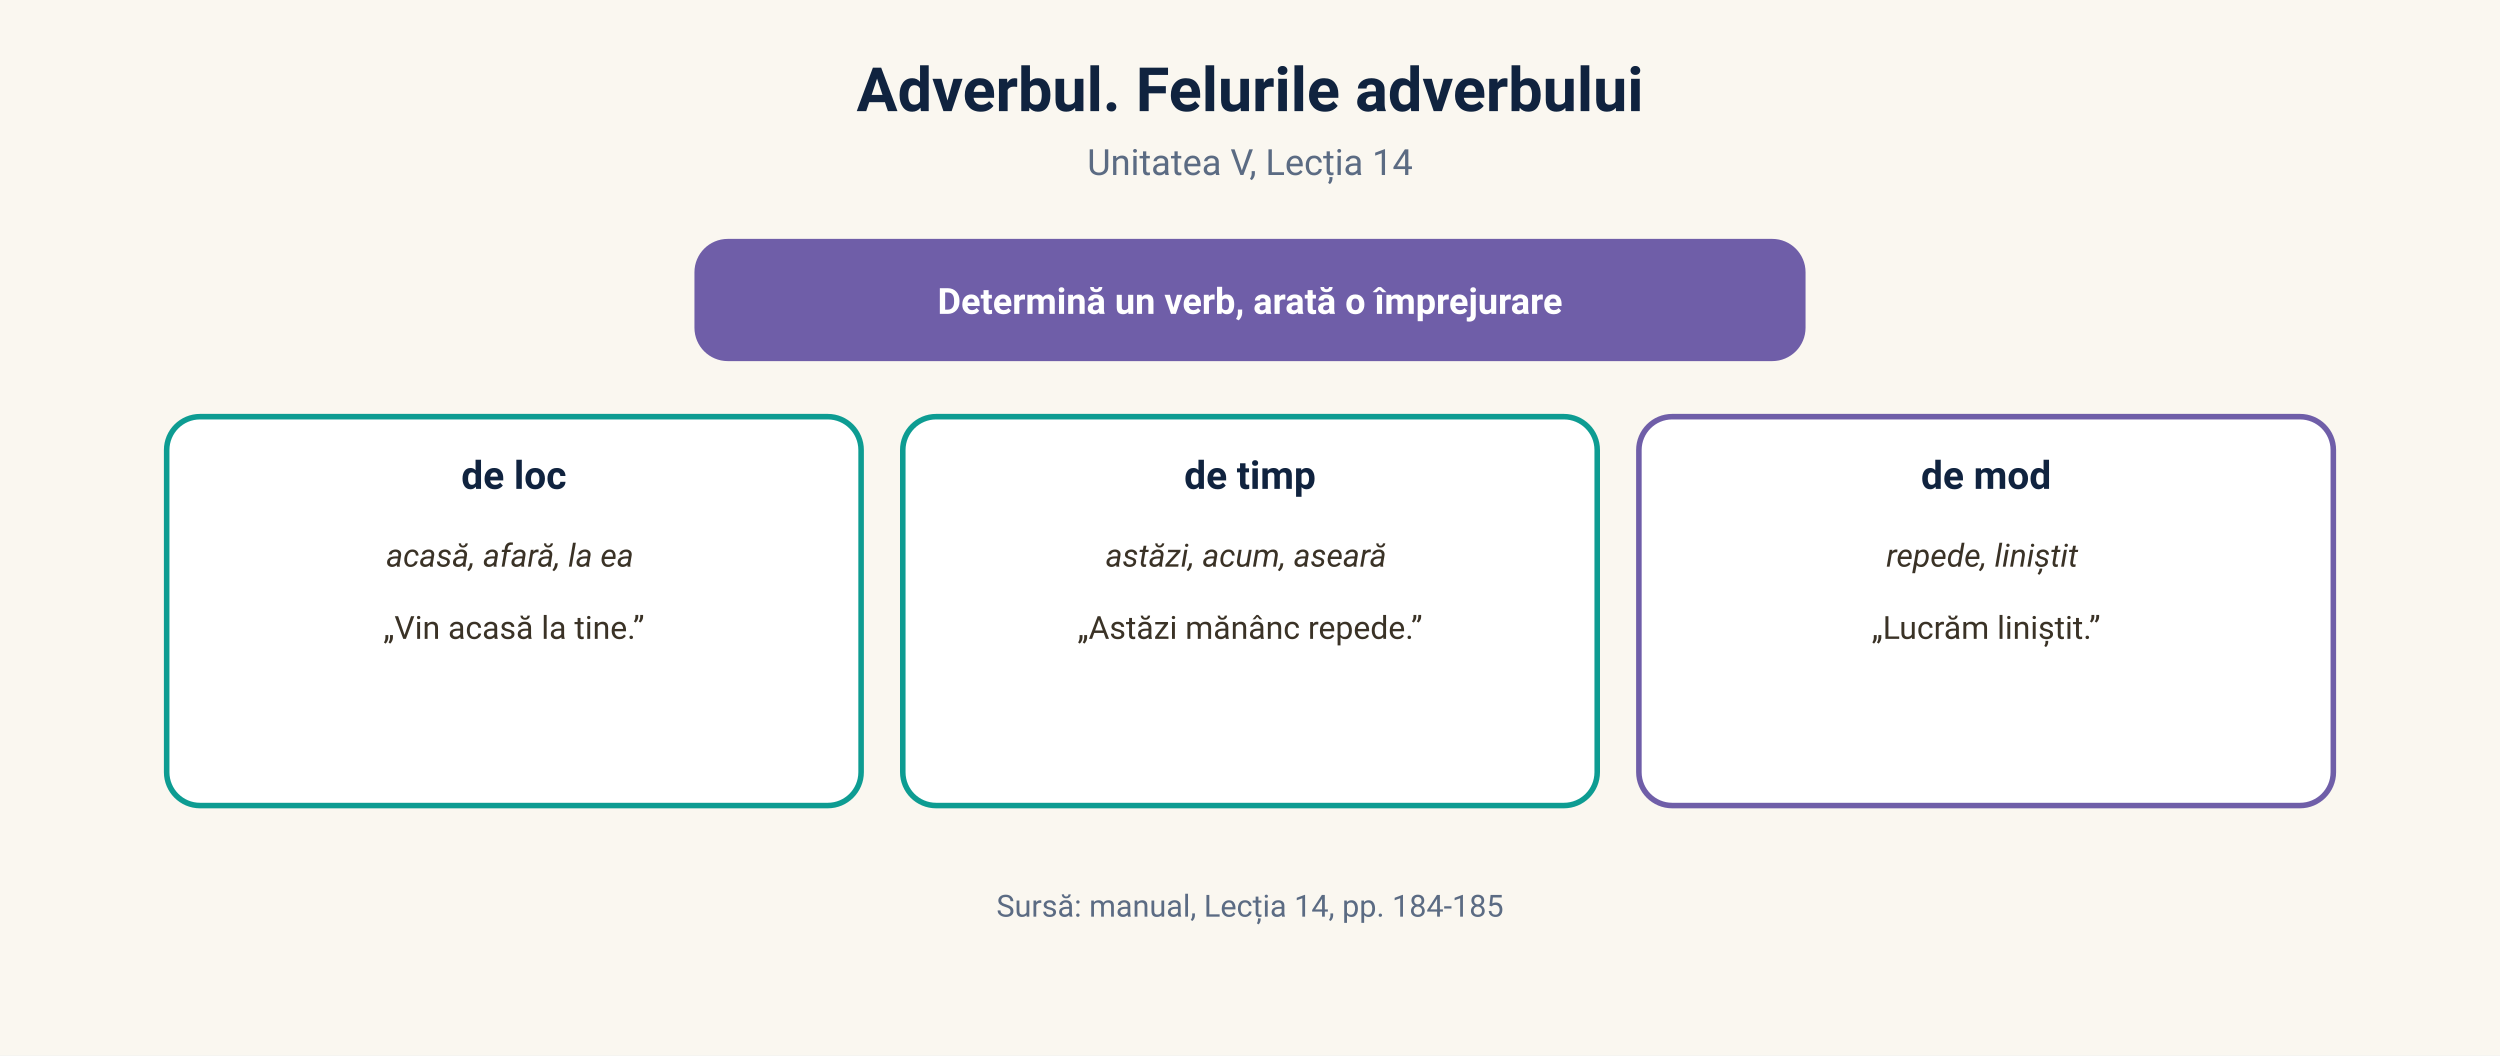
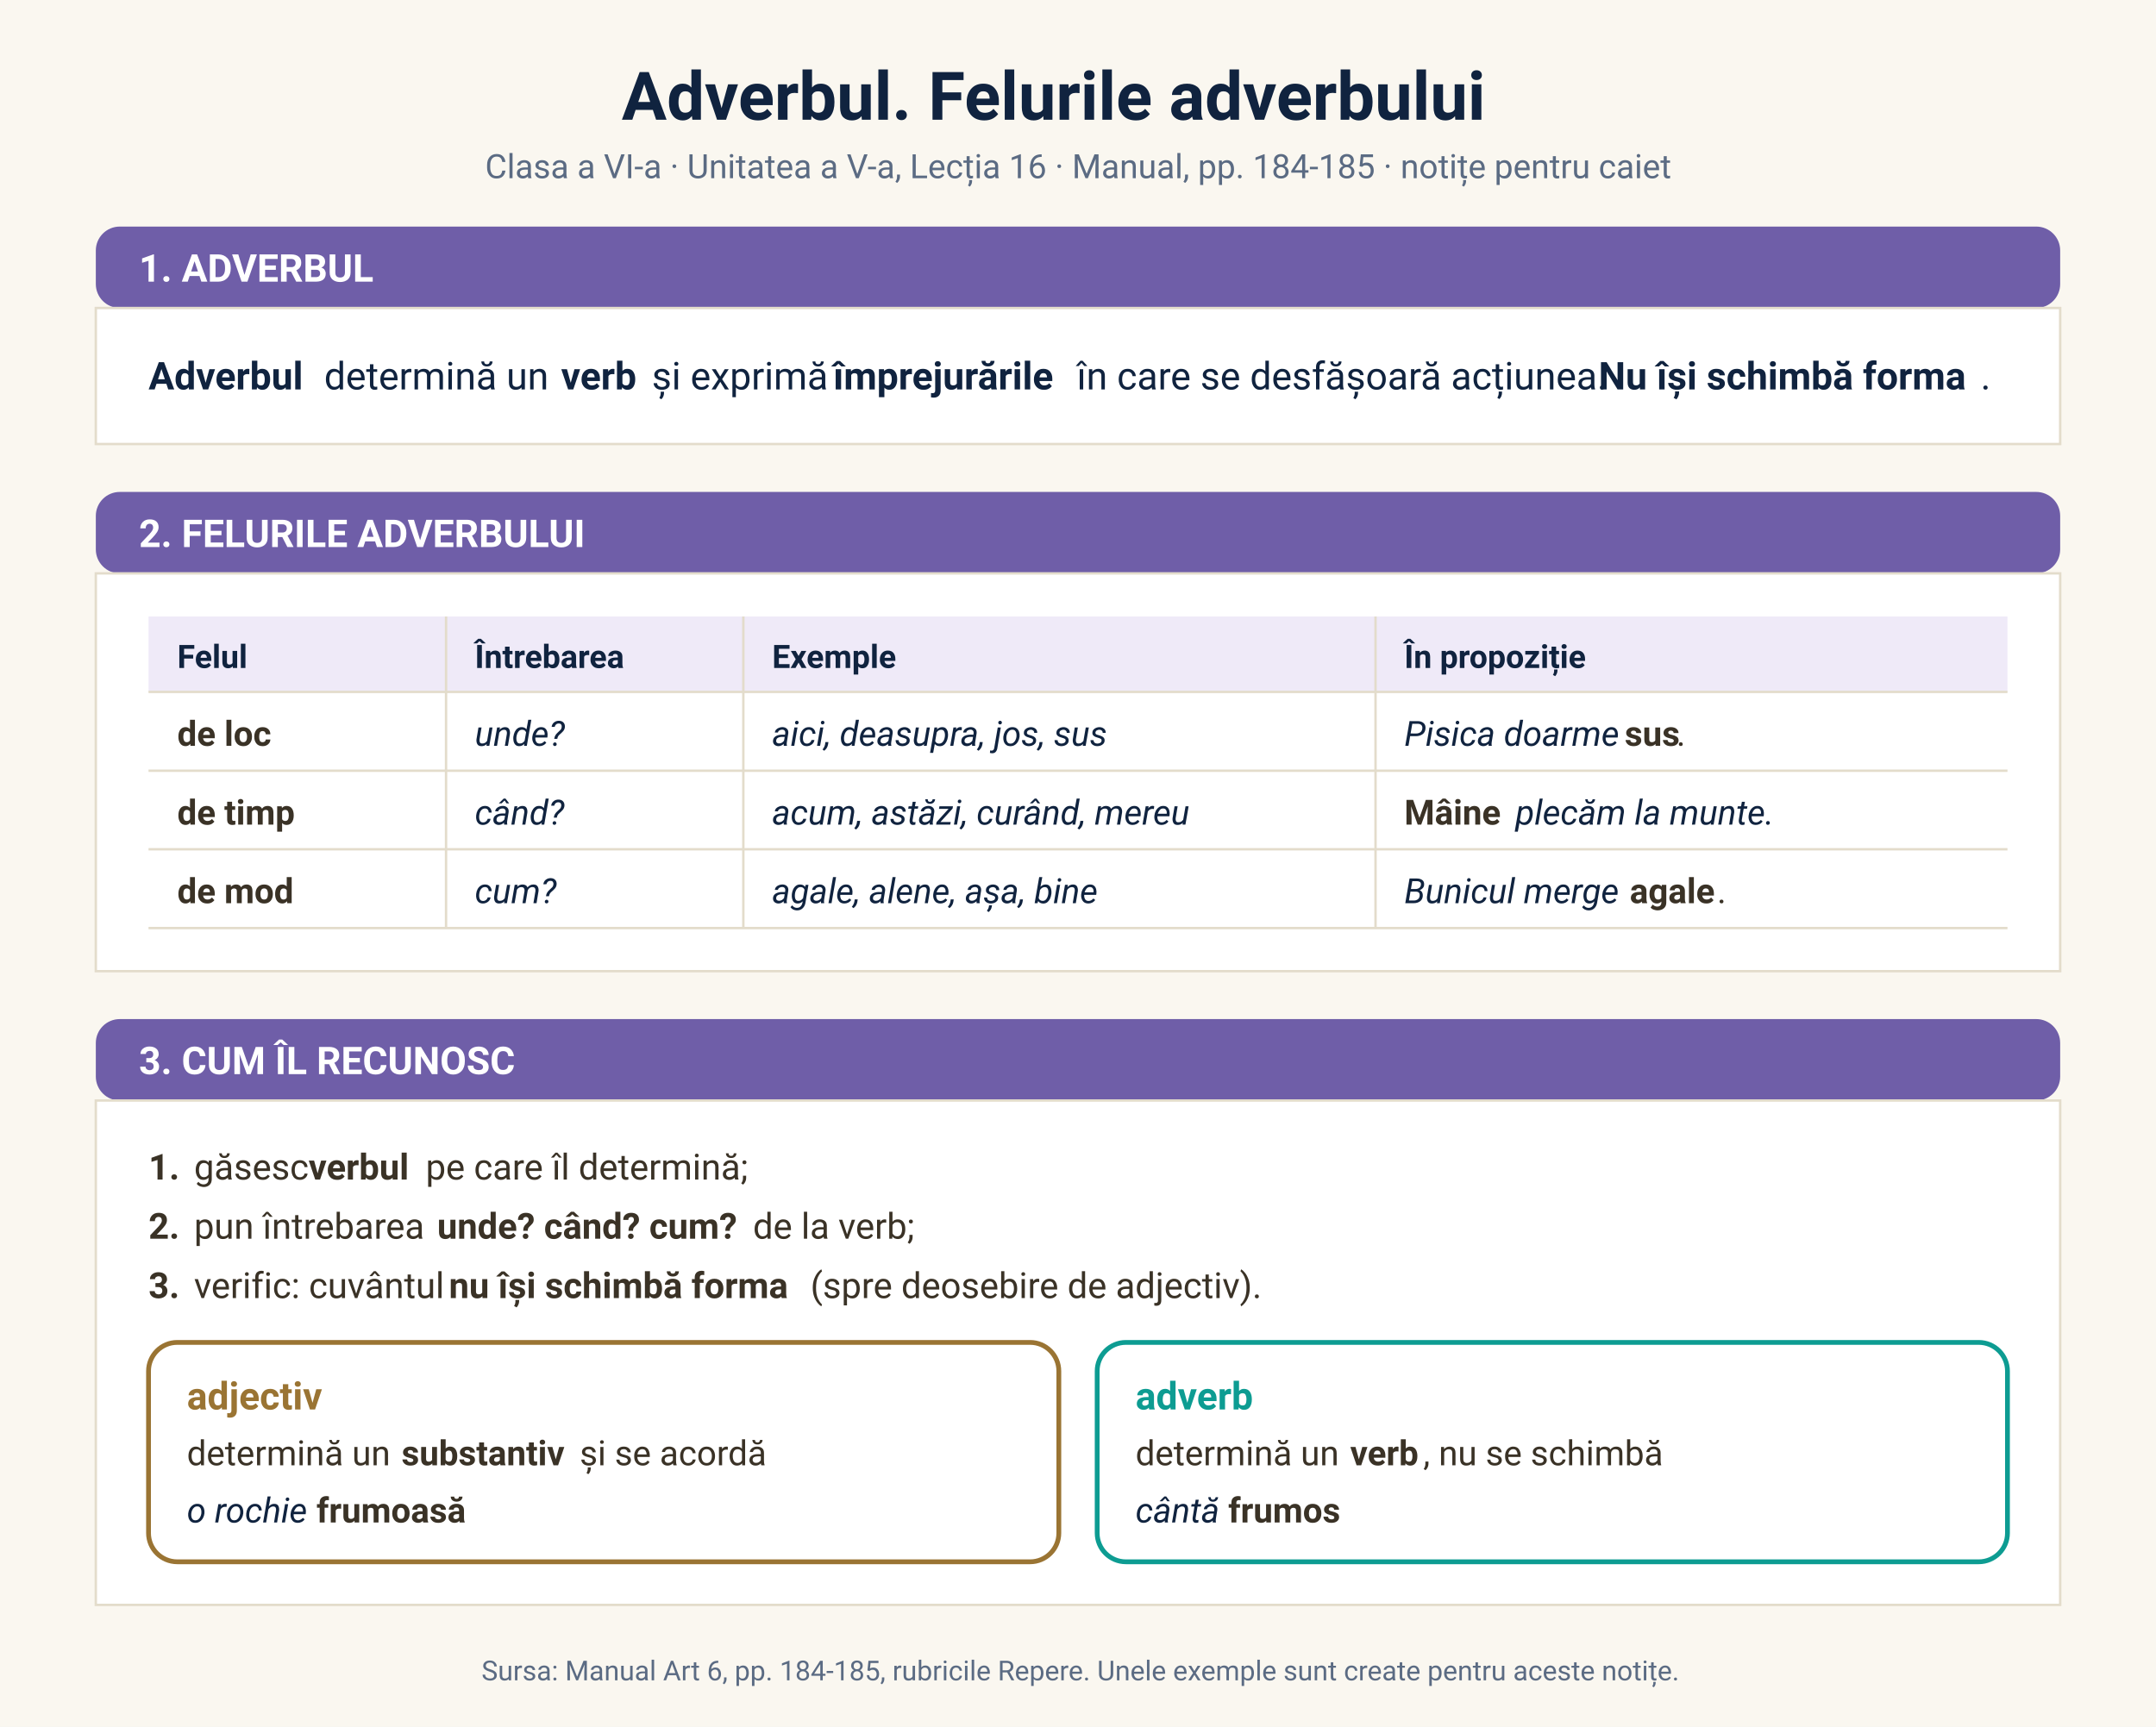
- <svg xmlns="http://www.w3.org/2000/svg" viewBox="0 0 900 380" font-family="'Segoe UI', 'Plus Jakarta Sans', -apple-system, Roboto, sans-serif">
-   <rect width="900" height="380" fill="#faf7f0" />
-   <text x="450" y="40" text-anchor="middle" font-size="22" font-weight="700" fill="#10233f">Adverbul. Felurile adverbului</text>
-   <text x="450" y="63" text-anchor="middle" font-size="13" fill="#5b6b83">Unitatea V, Lecția 14</text>
-   <rect x="250" y="86" width="400" height="44" rx="12" fill="#6f5ea8" />
-   <text x="450" y="113" text-anchor="middle" font-size="13" font-weight="700" fill="#ffffff">Determină un verb, arată o împrejurare</text>
-   <g>
-     <rect x="60" y="150" width="250" height="140" rx="12" fill="#ffffff" stroke="#0d9c92" stroke-width="2" />
-     <text x="185" y="176" text-anchor="middle" font-size="14" font-weight="700" fill="#10233f">de loc</text>
-     <text font-size="11.5" fill="#3a3226" text-anchor="middle">
-       <tspan x="185" y="204" font-style="italic">acasă, afară, la ea</tspan>
-       <tspan x="185" y="230">„Vin acasă la tine.”</tspan>
-     </text>
-   </g>
-   <g>
-     <rect x="325" y="150" width="250" height="140" rx="12" fill="#ffffff" stroke="#0d9c92" stroke-width="2" />
-     <text x="450" y="176" text-anchor="middle" font-size="14" font-weight="700" fill="#10233f">de timp</text>
-     <text font-size="11.5" fill="#3a3226" text-anchor="middle">
-       <tspan x="450" y="204" font-style="italic">astăzi, acum, aseară</tspan>
-       <tspan x="450" y="230">„Astăzi mănânc repede.”</tspan>
-     </text>
-   </g>
-   <g>
-     <rect x="590" y="150" width="250" height="140" rx="12" fill="#ffffff" stroke="#6f5ea8" stroke-width="2" />
-     <text x="715" y="176" text-anchor="middle" font-size="14" font-weight="700" fill="#10233f">de mod</text>
-     <text font-size="11.5" fill="#3a3226" text-anchor="middle">
-       <tspan x="715" y="204" font-style="italic">repede, liniștit</tspan>
-       <tspan x="715" y="230">„Lucrăm liniștit.”</tspan>
-     </text>
-   </g>
-   <text x="450" y="330" text-anchor="middle" font-size="11" fill="#5b6b83">Sursă: manual, Lecția 14, pp. 184-185</text>
+ <svg xmlns="http://www.w3.org/2000/svg" viewBox="0 0 900 721" font-family="'Segoe UI', 'Plus Jakarta Sans', -apple-system, Roboto, sans-serif">
+   <rect width="900" height="721" fill="#faf7f0" />
+   <text x="259.5" y="50.0" font-size="28" fill="#10233f" font-weight="700" textLength="381.6" lengthAdjust="spacing">Adverbul. Felurile adverbului</text>
+   <text x="202.5" y="74.4" font-size="14" fill="#5b6b83" textLength="495.0" lengthAdjust="spacing">Clasa a VI-a · Unitatea a V-a, Lecția 16 · Manual, pp. 184-185 · notițe pentru caiet</text>
+   <rect x="40" y="94.6" width="820" height="34" rx="10" fill="#6f5ea8" />
+   <text x="58" y="117.6" font-size="16" font-weight="700" fill="#ffffff">1. ADVERBUL</text>
+   <rect x="40" y="128.6" width="820" height="56.8" fill="#ffffff" stroke="#e3dccb" />
+   <text x="62.0" y="162.6" font-size="16" fill="#10233f" font-weight="700" textLength="69.0" lengthAdjust="spacing">Adverbul</text>
+   <text x="135.3" y="162.6" font-size="16" fill="#10233f" textLength="94.6" lengthAdjust="spacing">determină un</text>
+   <text x="234.2" y="162.6" font-size="16" fill="#10233f" font-weight="700" textLength="33.6" lengthAdjust="spacing">verb</text>
+   <text x="272.1" y="162.6" font-size="16" fill="#10233f" textLength="71.4" lengthAdjust="spacing">și exprimă</text>
+   <text x="347.8" y="162.6" font-size="16" fill="#10233f" font-weight="700" textLength="97.4" lengthAdjust="spacing">împrejurările</text>
+   <text x="449.5" y="162.6" font-size="16" fill="#10233f" textLength="213.4" lengthAdjust="spacing">în care se desfășoară acțiunea.</text>
+   <text x="667.3" y="162.6" font-size="16" fill="#10233f" font-weight="700" textLength="159.5" lengthAdjust="spacing">Nu își schimbă forma</text>
+   <text x="826.8" y="162.6" font-size="16" fill="#10233f" textLength="3.5" lengthAdjust="spacing">.</text>
+   <rect x="40" y="205.4" width="820" height="34" rx="10" fill="#6f5ea8" />
+   <text x="58" y="228.4" font-size="16" font-weight="700" fill="#ffffff">2. FELURILE ADVERBULUI</text>
+   <rect x="40" y="239.4" width="820" height="166.1" fill="#ffffff" stroke="#e3dccb" />
+   <rect x="62.0" y="257.4" width="776.0" height="31.6" fill="#efeaf8" />
+   <text x="74.0" y="278.9" font-size="13.5" fill="#10233f" font-weight="700" textLength="30.1" lengthAdjust="spacing">Felul</text>
+   <text x="198.2" y="278.9" font-size="13.5" fill="#10233f" font-weight="700" textLength="66.1" lengthAdjust="spacing">Întrebarea</text>
+   <text x="322.3" y="278.9" font-size="13.5" fill="#10233f" font-weight="700" textLength="53.7" lengthAdjust="spacing">Exemple</text>
+   <text x="586.2" y="278.9" font-size="13.5" fill="#10233f" font-weight="700" textLength="81.5" lengthAdjust="spacing">În propoziție</text>
+   <line x1="62.0" y1="288.9" x2="838.0" y2="288.9" stroke="#e3dccb" />
+   <text x="74.0" y="311.4" font-size="14.5" fill="#3a3226" font-weight="700" textLength="40.7" lengthAdjust="spacing">de loc</text>
+   <text x="198.2" y="311.4" font-size="14.5" fill="#10233f" font-style="italic" textLength="37.4" lengthAdjust="spacing">unde?</text>
+   <text x="322.3" y="311.4" font-size="14.5" fill="#10233f" font-style="italic" textLength="137.5" lengthAdjust="spacing">aici, deasupra, jos, sus</text>
+   <text x="586.2" y="311.4" font-size="14.5" fill="#10233f" font-style="italic" textLength="88.2" lengthAdjust="spacing">Pisica doarme</text>
+   <text x="678.2" y="311.4" font-size="14.5" fill="#3a3226" font-weight="700" textLength="21.6" lengthAdjust="spacing">sus</text>
+   <text x="699.8" y="311.4" font-size="14.5" fill="#3a3226" textLength="3.2" lengthAdjust="spacing">.</text>
+   <line x1="62.0" y1="321.8" x2="838.0" y2="321.8" stroke="#e3dccb" />
+   <text x="74.0" y="344.3" font-size="14.5" fill="#3a3226" font-weight="700" textLength="52.9" lengthAdjust="spacing">de timp</text>
+   <text x="198.2" y="344.3" font-size="14.5" fill="#10233f" font-style="italic" textLength="36.4" lengthAdjust="spacing">când?</text>
+   <text x="322.3" y="344.3" font-size="14.5" fill="#10233f" font-style="italic" textLength="176.0" lengthAdjust="spacing">acum, astăzi, curând, mereu</text>
+   <text x="586.2" y="344.3" font-size="14.5" fill="#3a3226" font-weight="700" textLength="42.5" lengthAdjust="spacing">Mâine</text>
+   <text x="632.6" y="344.3" font-size="14.5" fill="#10233f" font-style="italic" textLength="108.5" lengthAdjust="spacing">plecăm la munte.</text>
+   <line x1="62.0" y1="354.6" x2="838.0" y2="354.6" stroke="#e3dccb" />
+   <text x="74.0" y="377.1" font-size="14.5" fill="#3a3226" font-weight="700" textLength="52.1" lengthAdjust="spacing">de mod</text>
+   <text x="198.2" y="377.1" font-size="14.5" fill="#10233f" font-style="italic" textLength="33.2" lengthAdjust="spacing">cum?</text>
+   <text x="322.3" y="377.1" font-size="14.5" fill="#10233f" font-style="italic" textLength="137.9" lengthAdjust="spacing">agale, alene, așa, bine</text>
+   <text x="586.2" y="377.1" font-size="14.5" fill="#10233f" font-style="italic" textLength="90.2" lengthAdjust="spacing">Bunicul merge</text>
+   <text x="680.3" y="377.1" font-size="14.5" fill="#3a3226" font-weight="700" textLength="36.5" lengthAdjust="spacing">agale</text>
+   <text x="716.8" y="377.1" font-size="14.5" fill="#3a3226" textLength="3.2" lengthAdjust="spacing">.</text>
+   <line x1="62.0" y1="387.5" x2="838.0" y2="387.5" stroke="#e3dccb" />
+   <line x1="186.2" y1="257.4" x2="186.2" y2="387.5" stroke="#e3dccb" />
+   <line x1="310.3" y1="257.4" x2="310.3" y2="387.5" stroke="#e3dccb" />
+   <line x1="574.2" y1="257.4" x2="574.2" y2="387.5" stroke="#e3dccb" />
+   <rect x="40" y="425.5" width="820" height="34" rx="10" fill="#6f5ea8" />
+   <text x="58" y="448.5" font-size="16" font-weight="700" fill="#ffffff">3. CUM ÎL RECUNOSC</text>
+   <rect x="40" y="459.5" width="820" height="210.6" fill="#ffffff" stroke="#e3dccb" />
+   <text x="62.0" y="492.5" font-size="15" fill="#3a3226" font-weight="700">1.</text>
+   <text x="81.0" y="492.5" font-size="15" fill="#3a3226" textLength="43.8" lengthAdjust="spacing">găsesc</text>
+   <text x="128.8" y="492.5" font-size="15" fill="#3a3226" font-weight="700" textLength="44.8" lengthAdjust="spacing">verbul</text>
+   <text x="177.7" y="492.5" font-size="15" fill="#3a3226" textLength="134.4" lengthAdjust="spacing">pe care îl determină;</text>
+   <text x="62.0" y="517.2" font-size="15" fill="#3a3226" font-weight="700">2.</text>
+   <text x="81.0" y="517.2" font-size="15" fill="#3a3226" textLength="97.5" lengthAdjust="spacing">pun întrebarea</text>
+   <text x="182.5" y="517.2" font-size="15" fill="#3a3226" font-weight="700" textLength="127.8" lengthAdjust="spacing">unde? când? cum?</text>
+   <text x="314.3" y="517.2" font-size="15" fill="#3a3226" textLength="68.4" lengthAdjust="spacing">de la verb;</text>
+   <text x="62.0" y="542.0" font-size="15" fill="#3a3226" font-weight="700">3.</text>
+   <text x="81.0" y="542.0" font-size="15" fill="#3a3226" textLength="102.4" lengthAdjust="spacing">verific: cuvântul</text>
+   <text x="187.4" y="542.0" font-size="15" fill="#3a3226" font-weight="700" textLength="146.8" lengthAdjust="spacing">nu își schimbă forma</text>
+   <text x="338.3" y="542.0" font-size="15" fill="#3a3226" textLength="185.1" lengthAdjust="spacing">(spre deosebire de adjectiv).</text>
+   <rect x="62.0" y="560.5" width="380.0" height="91.6" rx="12" fill="#ffffff" stroke="#9a7433" stroke-width="2" />
+   <text x="78.0" y="588.5" font-size="16" fill="#9a7433" font-weight="700" textLength="58.7" lengthAdjust="spacing">adjectiv</text>
+   <text x="78.0" y="611.8" font-size="14.5" fill="#3a3226" textLength="85.7" lengthAdjust="spacing">determină un</text>
+   <text x="167.6" y="611.8" font-size="14.5" fill="#3a3226" font-weight="700" textLength="70.5" lengthAdjust="spacing">substantiv</text>
+   <text x="242.0" y="611.8" font-size="14.5" fill="#3a3226" textLength="74.7" lengthAdjust="spacing">și se acordă</text>
+   <text x="78.0" y="635.7" font-size="14.5" fill="#10233f" font-style="italic" textLength="50.2" lengthAdjust="spacing">o rochie</text>
+   <text x="132.1" y="635.7" font-size="14.5" fill="#3a3226" font-weight="700" textLength="64.4" lengthAdjust="spacing">frumoasă</text>
+   <rect x="458.0" y="560.5" width="380.0" height="91.6" rx="12" fill="#ffffff" stroke="#0d9c92" stroke-width="2" />
+   <text x="474.0" y="588.5" font-size="16" fill="#0d9c92" font-weight="700" textLength="52.2" lengthAdjust="spacing">adverb</text>
+   <text x="474.0" y="611.8" font-size="14.5" fill="#3a3226" textLength="85.7" lengthAdjust="spacing">determină un</text>
+   <text x="563.6" y="611.8" font-size="14.5" fill="#3a3226" font-weight="700" textLength="30.4" lengthAdjust="spacing">verb</text>
+   <text x="594.1" y="611.8" font-size="14.5" fill="#3a3226" textLength="98.0" lengthAdjust="spacing">, nu se schimbă</text>
+   <text x="474.0" y="635.7" font-size="14.5" fill="#10233f" font-style="italic" textLength="34.8" lengthAdjust="spacing">cântă</text>
+   <text x="512.7" y="635.7" font-size="14.5" fill="#3a3226" font-weight="700" textLength="48.7" lengthAdjust="spacing">frumos</text>
+   <text x="201.0" y="701.6" font-size="11.5" fill="#5b6b83" textLength="497.9" lengthAdjust="spacing">Sursa: Manual Art 6, pp. 184-185, rubricile Repere. Unele exemple sunt create pentru aceste notițe.</text>
</svg>
